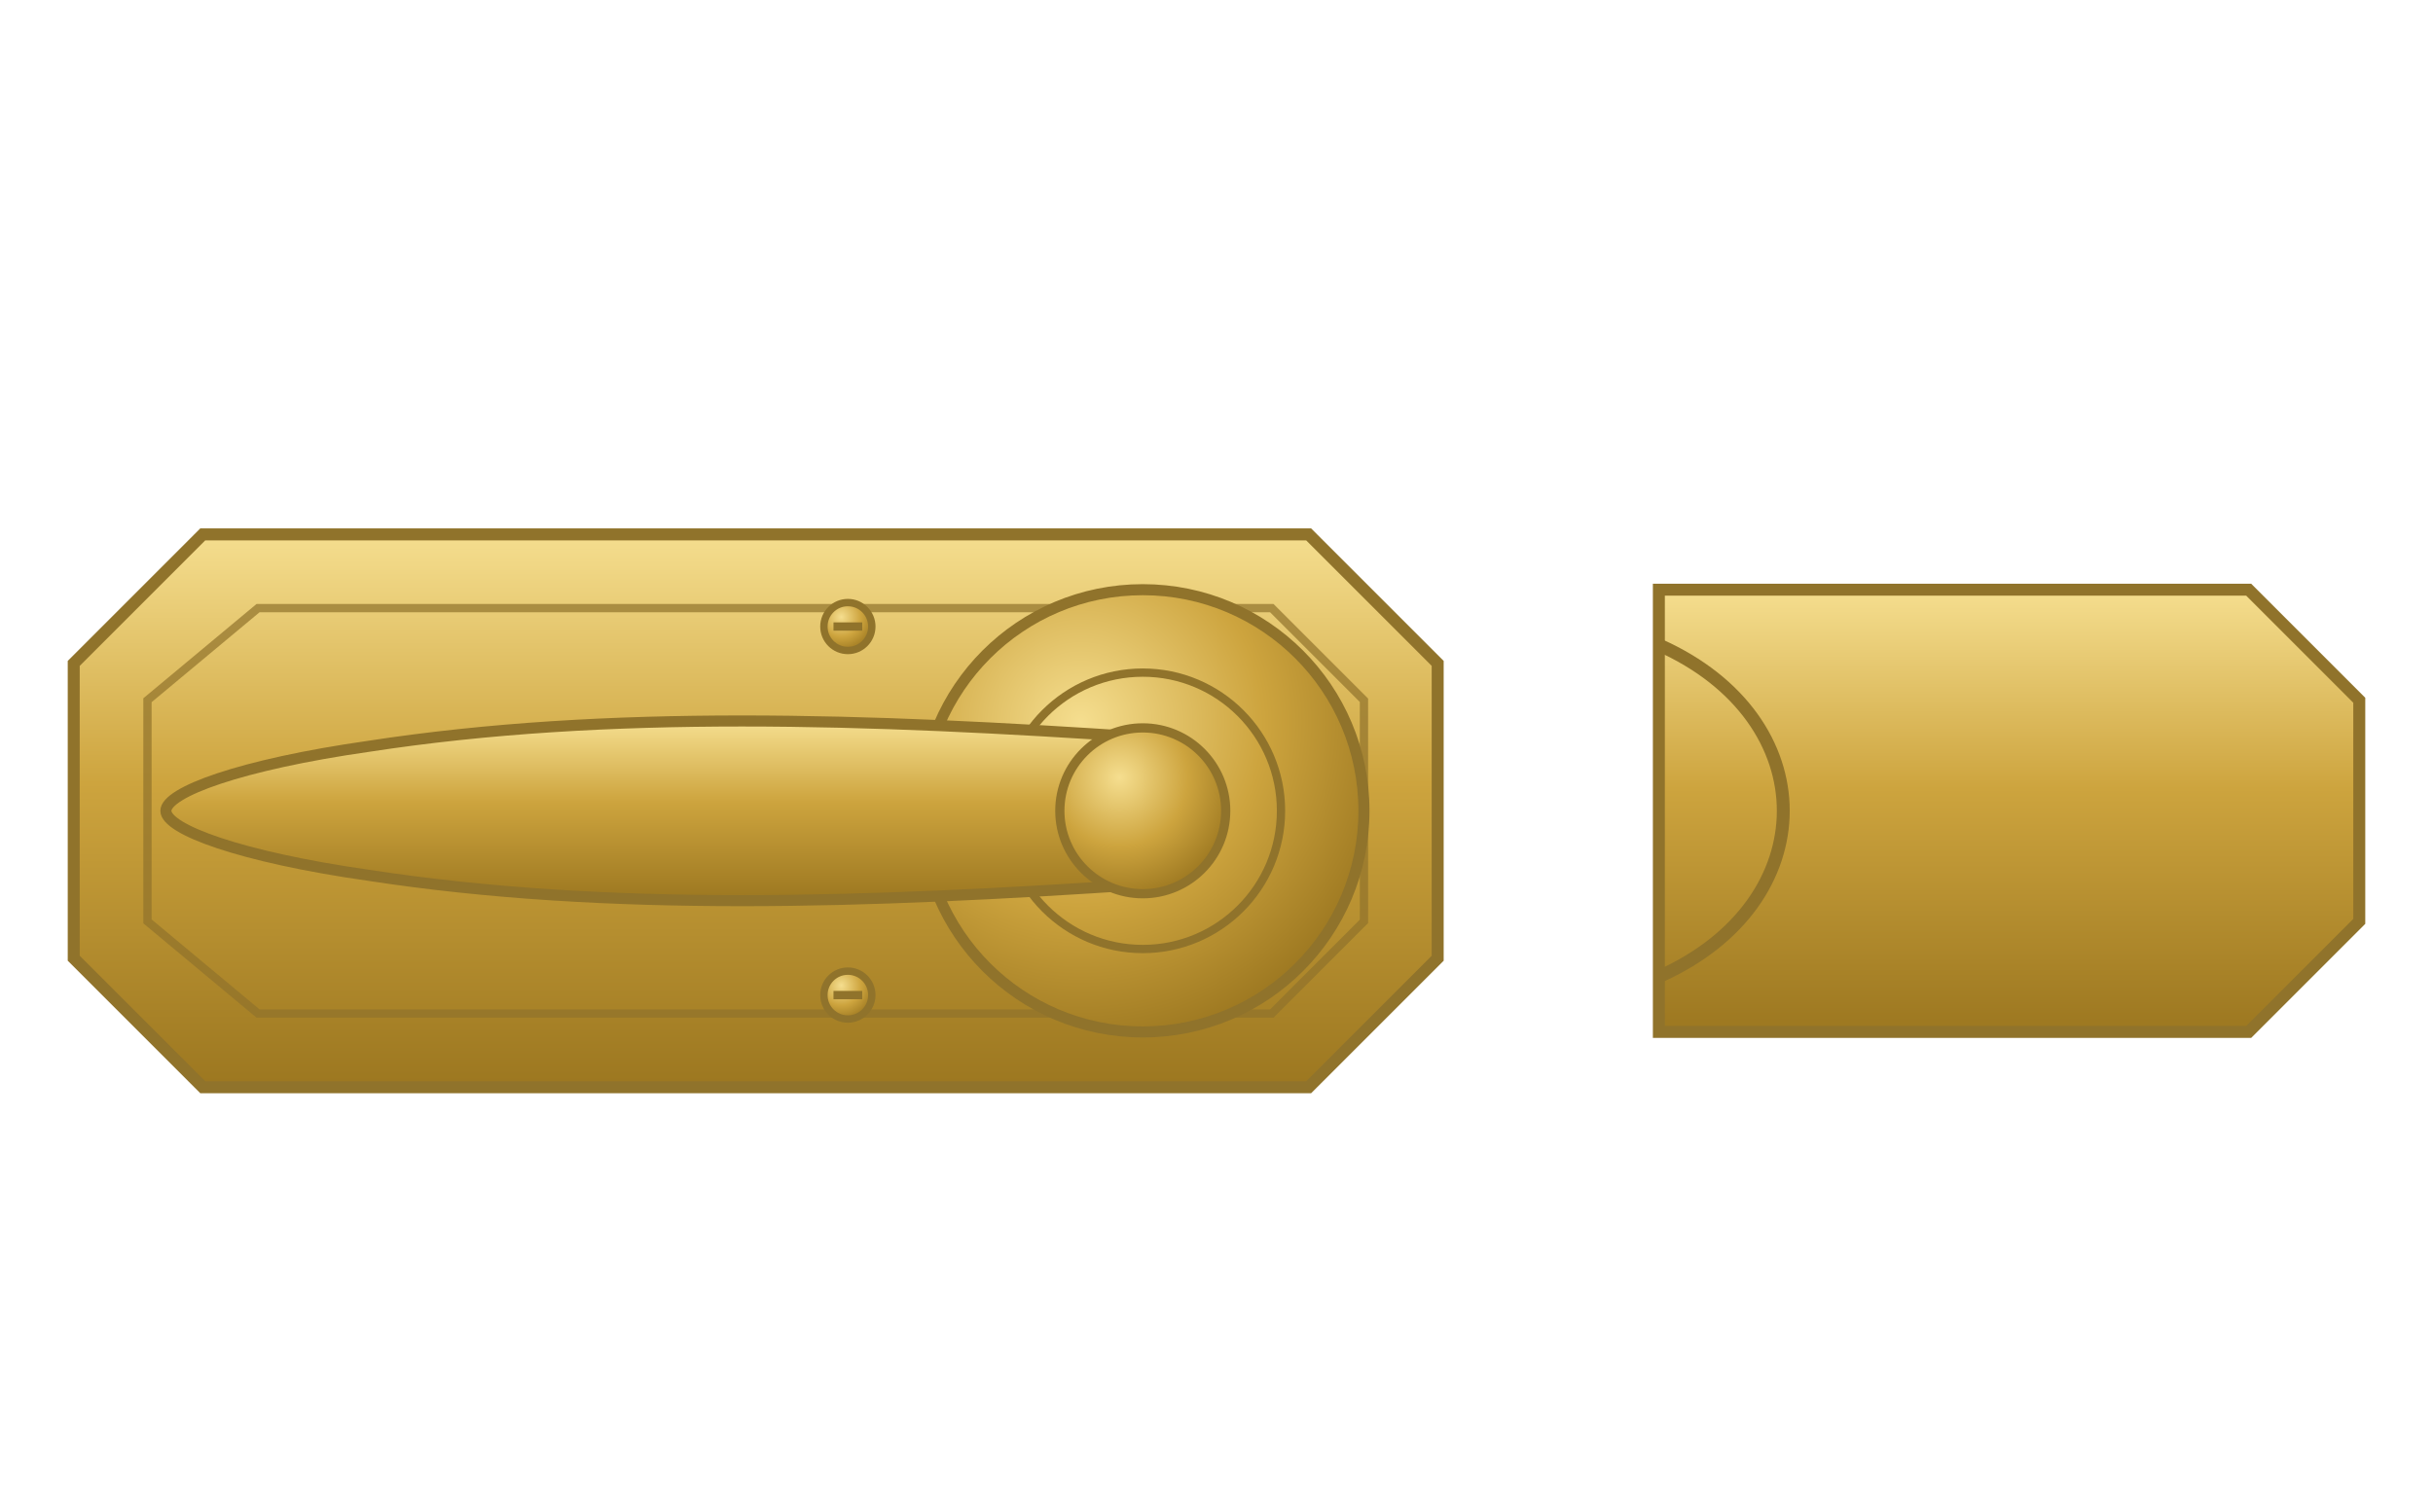
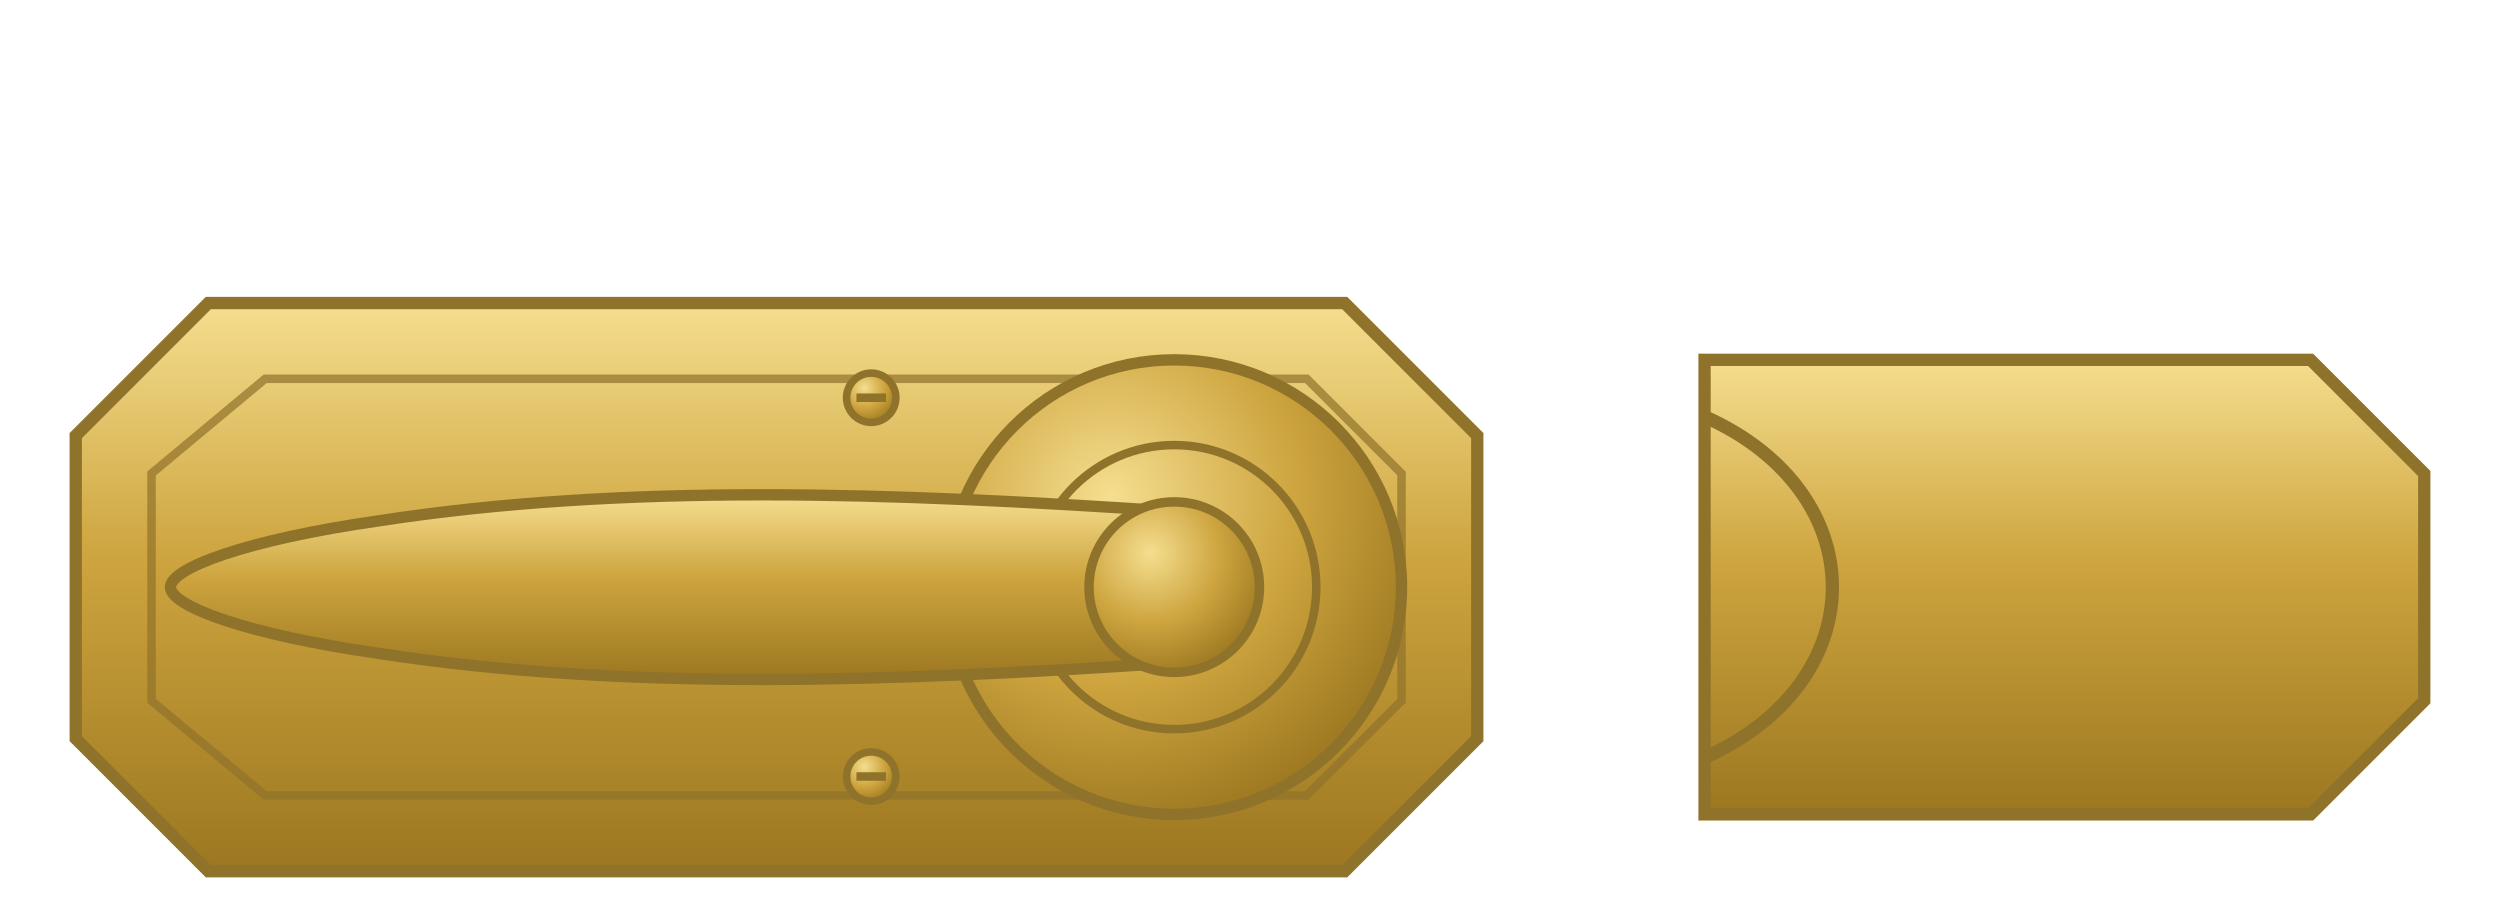
- <svg xmlns="http://www.w3.org/2000/svg" viewBox="26 2 264 164" width="528" height="328" role="img">
+ <svg xmlns="http://www.w3.org/2000/svg" viewBox="26 28 264 96" width="528" height="192" role="img">
  <defs>
    <linearGradient id="mv" x1="0" y1="0" x2="0" y2="1">
      <stop offset="0" stop-color="#F5DE8F" />
      <stop offset=".45" stop-color="#CDA43E" />
      <stop offset="1" stop-color="#9C7720" />
    </linearGradient>
    <linearGradient id="mh" x1="0" y1="0" x2="1" y2="0">
      <stop offset="0" stop-color="#9C7720" />
      <stop offset=".35" stop-color="#F5DE8F" />
      <stop offset=".7" stop-color="#CDA43E" />
      <stop offset="1" stop-color="#9C7720" />
    </linearGradient>
    <radialGradient id="mr" cx=".36" cy=".3" r=".75">
      <stop offset="0" stop-color="#F5DE8F" />
      <stop offset=".55" stop-color="#CDA43E" />
      <stop offset="1" stop-color="#9C7720" />
    </radialGradient>
  </defs>
  <path d="M48 60 L168 60 L182 74 L182 106 L168 120 L48 120 L34 106 L34 74 Z" fill="url(#mv)" stroke="#90732B" stroke-width="1.3" />
  <path d="M54 68 L164 68 L174 78 L174 102 L164 112 L54 112 L42 102 L42 78 Z" fill="none" stroke="#90732B" stroke-width=".9" stroke-opacity=".7" />
  <circle cx="62" cy="90" r="3.2" fill="url(#mr)" stroke="#90732B" stroke-width=".8" />
  <path d="M60.08 90H63.92" stroke="#90732B" stroke-width=".9" />
  <circle cx="118" cy="70" r="2.6" fill="url(#mr)" stroke="#90732B" stroke-width=".8" />
  <path d="M116.44 70H119.56" stroke="#90732B" stroke-width=".9" />
  <circle cx="118" cy="110" r="2.6" fill="url(#mr)" stroke="#90732B" stroke-width=".8" />
  <path d="M116.44 110H119.56" stroke="#90732B" stroke-width=".9" />
  <circle cx="252" cy="80" r="3.2" fill="url(#mr)" stroke="#90732B" stroke-width=".8" />
  <path d="M250.08 80H253.92" stroke="#90732B" stroke-width=".9" />
  <circle cx="252" cy="100" r="3.2" fill="url(#mr)" stroke="#90732B" stroke-width=".8" />
  <path d="M250.08 100H253.92" stroke="#90732B" stroke-width=".9" />
  <circle cx="150" cy="90" r="24" fill="url(#mr)" stroke="#90732B" stroke-width="1.2" />
  <circle cx="150" cy="90" r="15" fill="none" stroke="#90732B" stroke-width=".9" />
  <path d="M206 66 L270 66 L282 78 L282 102 L270 114 L206 114 Z" fill="url(#mv)" stroke="#90732B" stroke-width="1.3" />
  <path d="M206 72 C224 80 224 100 206 108" fill="none" stroke="#90732B" stroke-width="1.4" />
  <g>
-     <animateTransform attributeName="transform" type="rotate" dur="4.8s" repeatCount="indefinite" calcMode="spline" keyTimes="0;.16;.4;.66;.9;1" keySplines="0 0 1 1;.45 0 .55 1;0 0 1 1;.45 0 .55 1;0 0 1 1" values="0 150 90;0 150 90;45 150 90;45 150 90;0 150 90;0 150 90" />
+     <animateTransform attributeName="transform" type="rotate" dur="4.8s" repeatCount="indefinite" calcMode="spline" keyTimes="0;.16;.4;.66;.9;1" keySplines="0 0 1 1;.45 0 .55 1;0 0 1 1;.45 0 .55 1;0 0 1 1" values="0 150 90;0 150 90;30 150 90;30 150 90;0 150 90;0 150 90" />
    <path d="M150 82 C120 80 92 79 66 83 C52 85 44 88 44 90 C44 92 52 95 66 97 C92 101 120 100 150 98 Z" fill="url(#mv)" stroke="#90732B" stroke-width="1.2" />
    <circle cx="150" cy="90" r="9" fill="url(#mr)" stroke="#90732B" stroke-width="1" />
  </g>
</svg>
